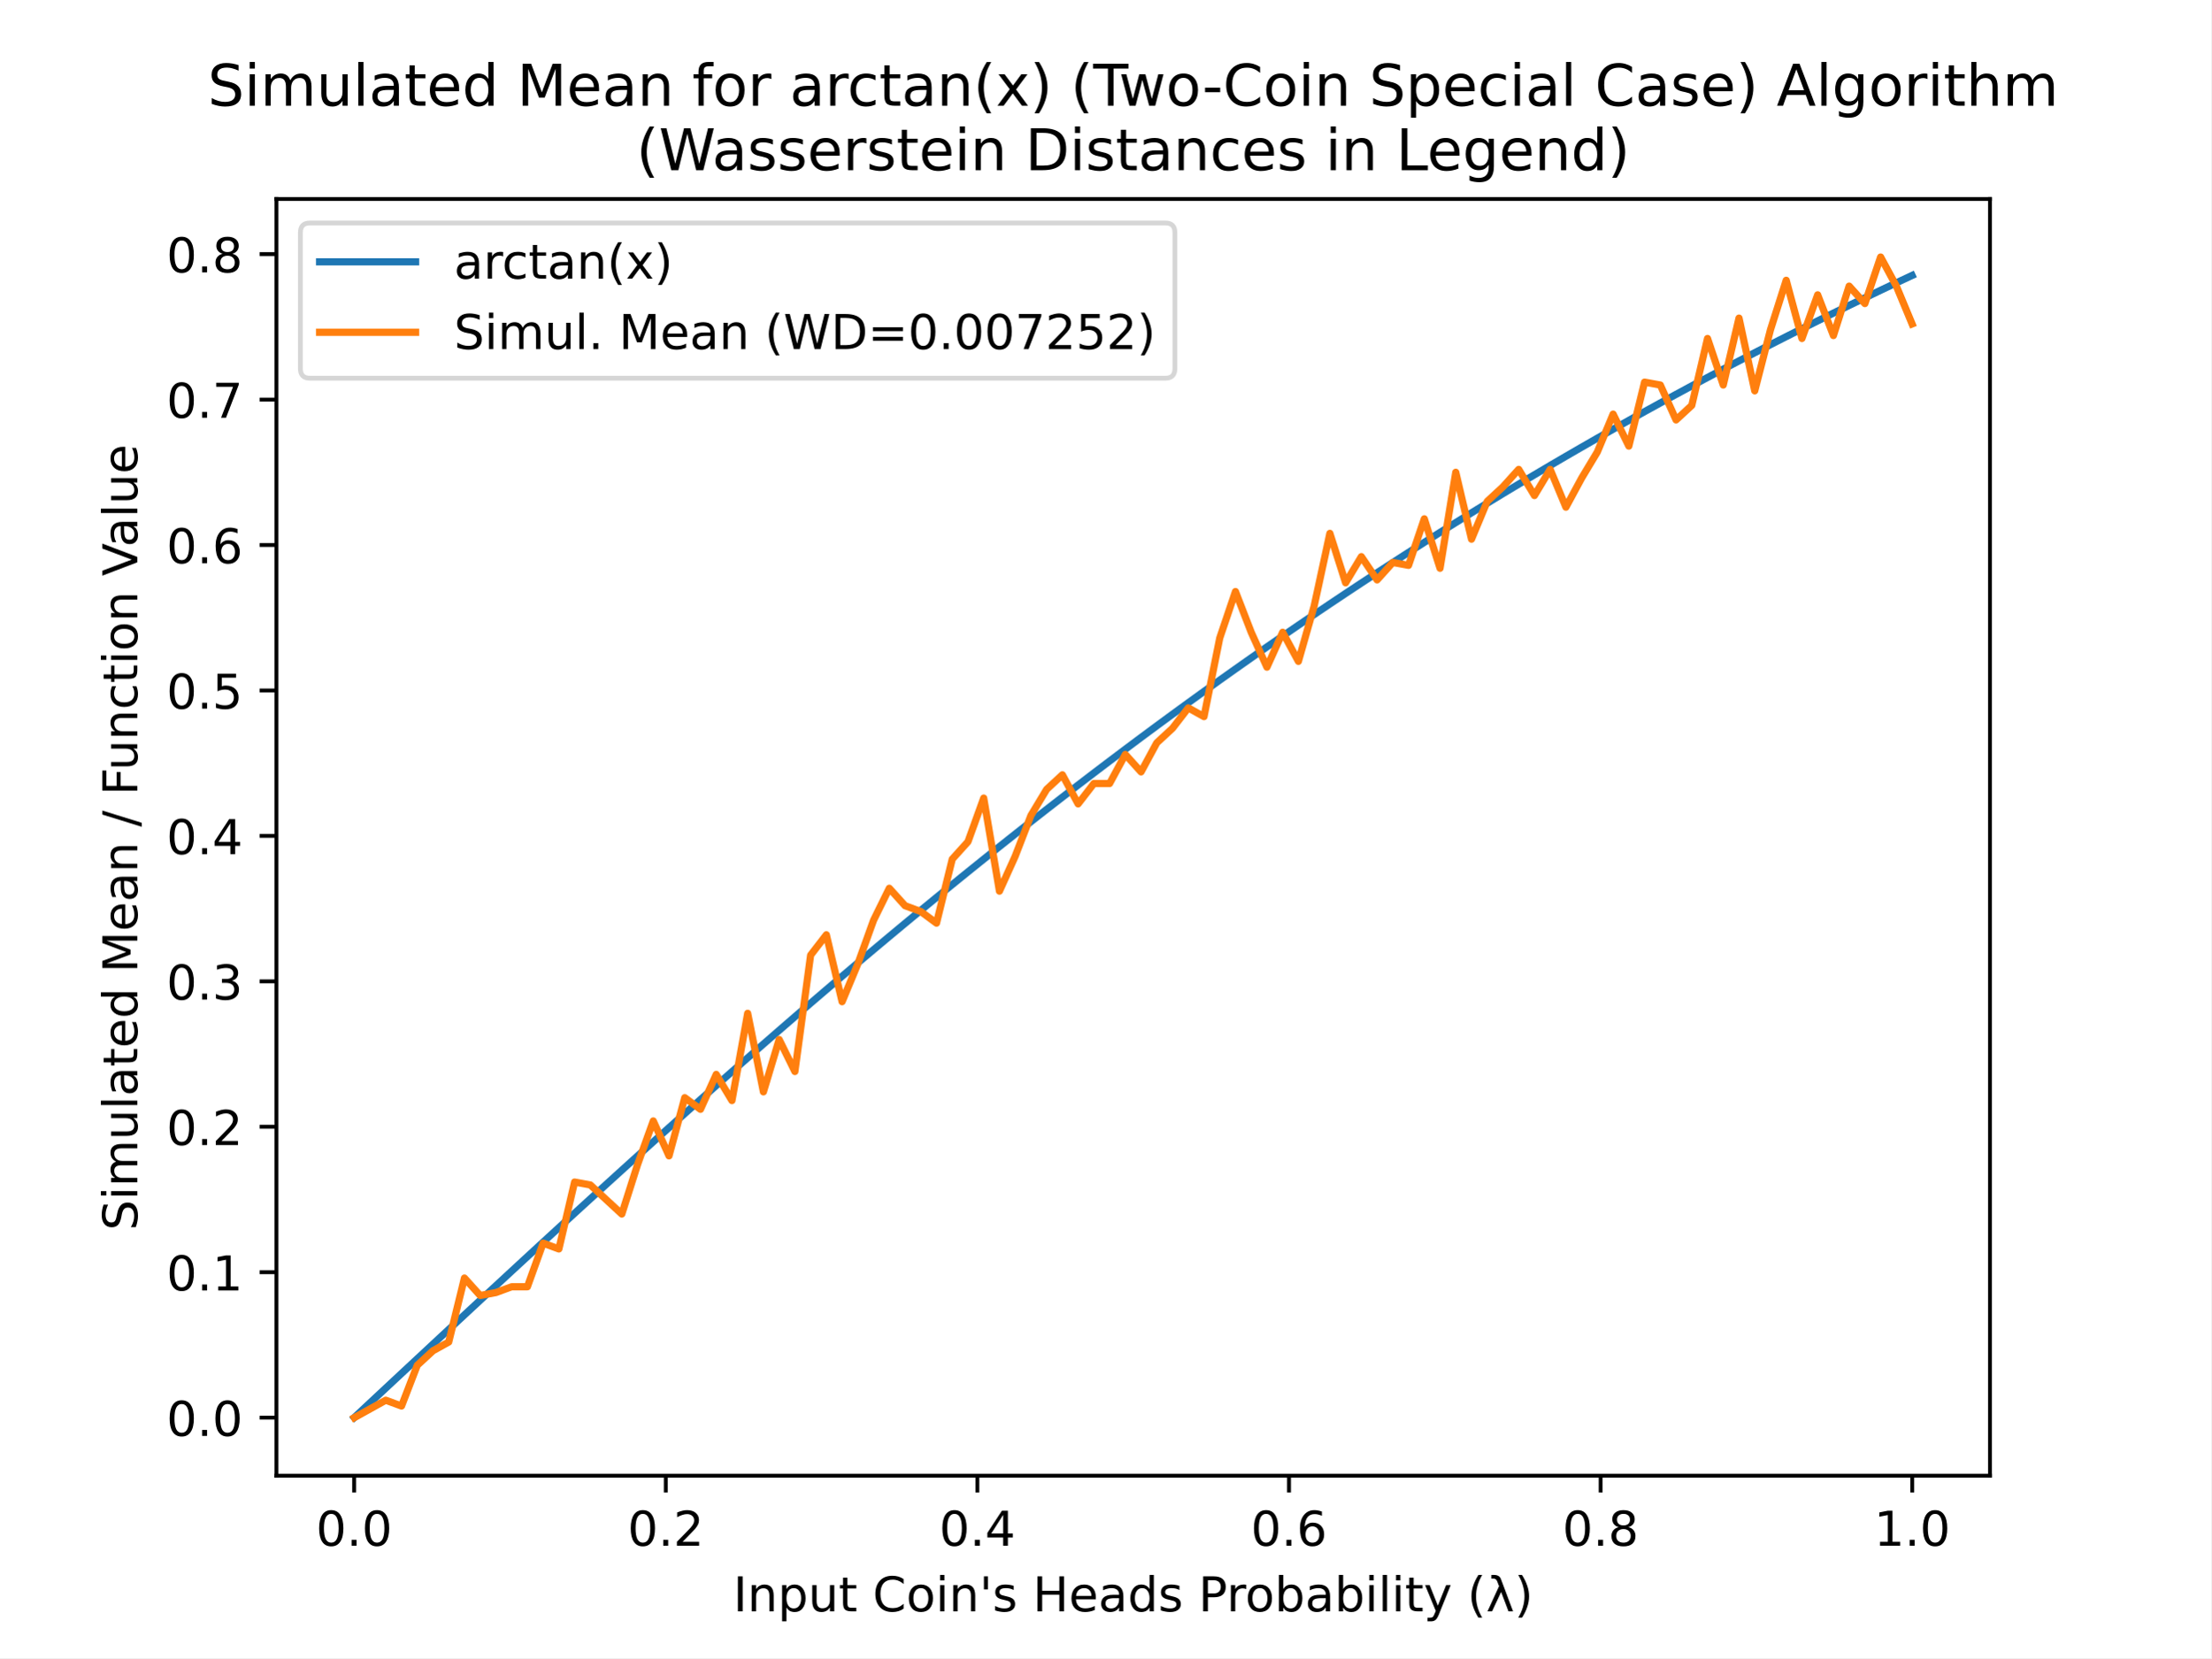
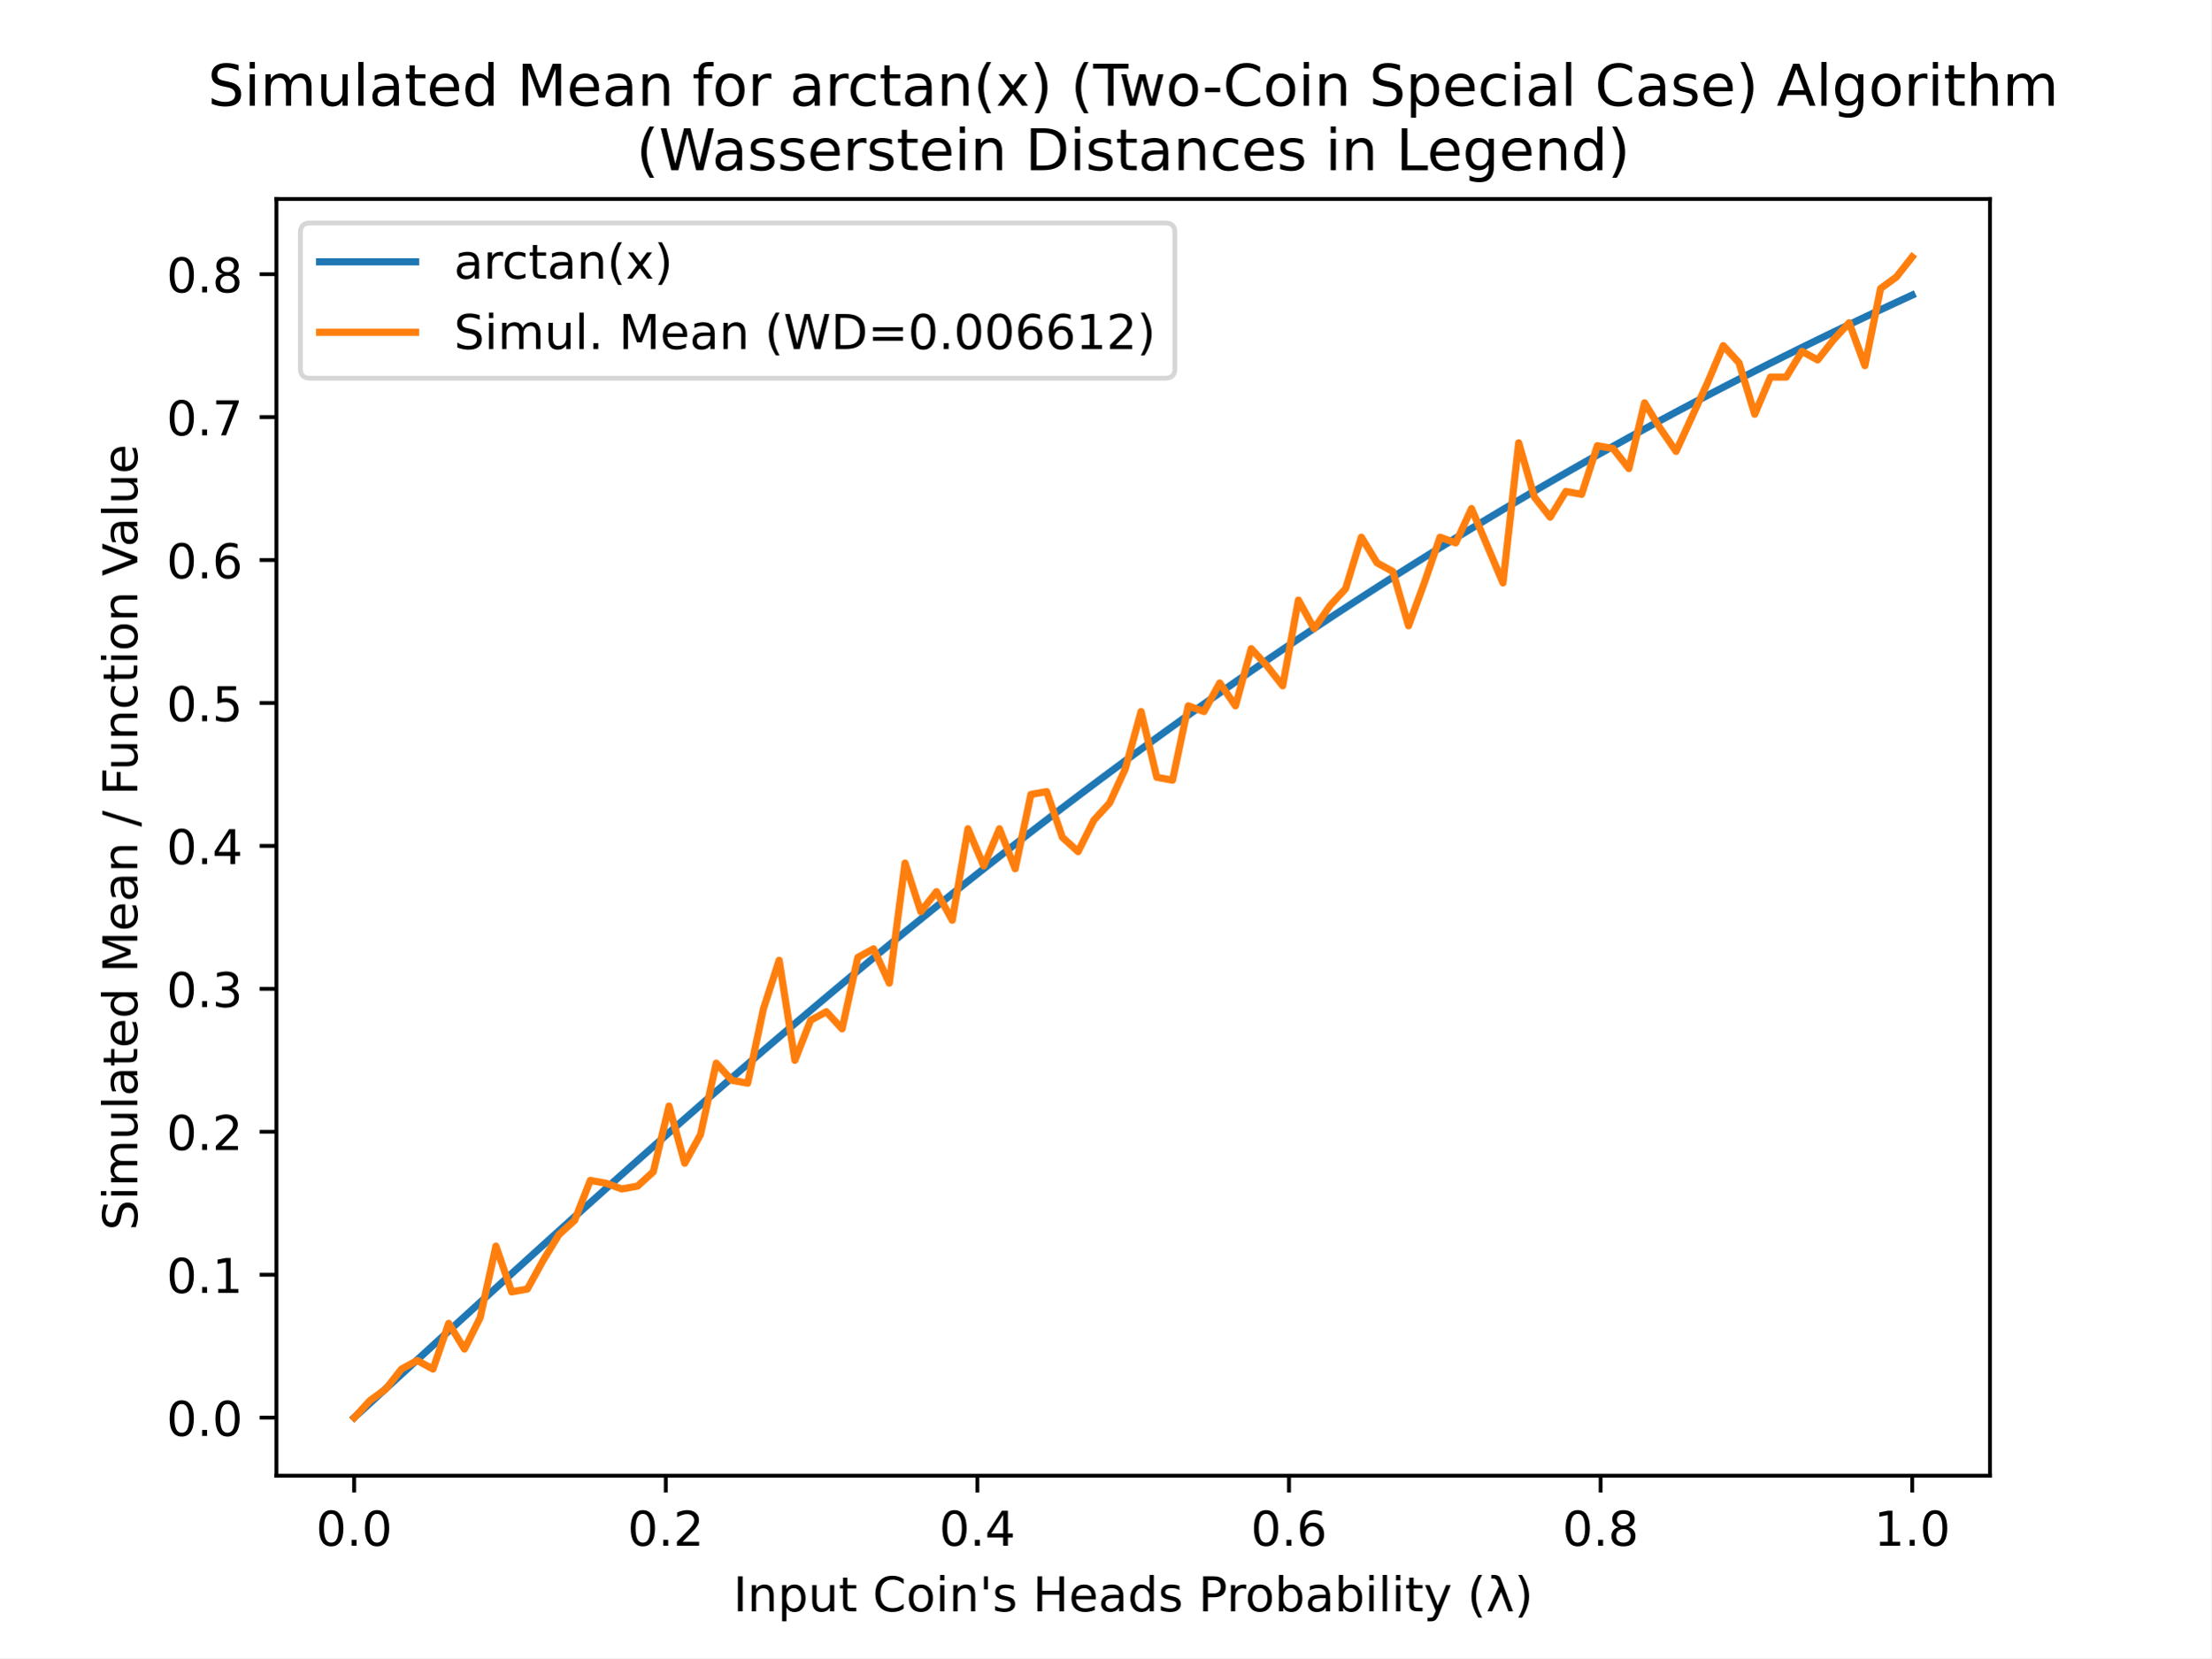
<svg xmlns="http://www.w3.org/2000/svg" xmlns:xlink="http://www.w3.org/1999/xlink" height="345.6pt" version="1.1" viewBox="0 0 460.8 345.6" width="460.8pt">
  <defs>
    <style type="text/css">
*{stroke-linecap:butt;stroke-linejoin:round;}
  </style>
  </defs>
  <g id="figure_1">
    <g id="patch_1">
      <path d="M 0 345.6  L 460.8 345.6  L 460.8 0  L 0 0  z " style="fill:#ffffff;" />
    </g>
    <g id="axes_1">
      <g id="patch_2">
        <path d="M 57.6 307.584  L 414.72 307.584  L 414.72 41.472  L 57.6 41.472  z " style="fill:#ffffff;" />
      </g>
      <g id="matplotlib.axis_1">
        <g id="xtick_1">
          <g id="line2d_1">
            <defs>
-               <path d="M 0 0  L 0 3.5  " id="m7a99bcf94a" style="stroke:#000000;stroke-width:0.8;" />
+               <path d="M 0 0  L 0 3.5  " id="mb2c53b153b" style="stroke:#000000;stroke-width:0.8;" />
            </defs>
            <g>
-               <use style="stroke:#000000;stroke-width:0.8;" x="73.8" xlink:href="#m7a99bcf94a" y="307.584" />
+               <use style="stroke:#000000;stroke-width:0.8;" x="73.8" xlink:href="#mb2c53b153b" y="307.584" />
            </g>
          </g>
          <g id="text_1">
            <text style="font-family:DejaVu Sans;font-size:10px;font-style:normal;font-weight:normal;text-anchor:middle;" transform="rotate(-0, 73.80026, 322.1824)" x="73.8" y="322.182">0.0</text>
          </g>
        </g>
        <g id="xtick_2">
          <g id="line2d_2">
            <g>
-               <use style="stroke:#000000;stroke-width:0.8;" x="138.744" xlink:href="#m7a99bcf94a" y="307.584" />
+               <use style="stroke:#000000;stroke-width:0.8;" x="138.744" xlink:href="#mb2c53b153b" y="307.584" />
            </g>
          </g>
          <g id="text_2">
            <text style="font-family:DejaVu Sans;font-size:10px;font-style:normal;font-weight:normal;text-anchor:middle;" transform="rotate(-0, 138.7442, 322.1824)" x="138.744" y="322.182">0.2</text>
          </g>
        </g>
        <g id="xtick_3">
          <g id="line2d_3">
            <g>
-               <use style="stroke:#000000;stroke-width:0.8;" x="203.688" xlink:href="#m7a99bcf94a" y="307.584" />
+               <use style="stroke:#000000;stroke-width:0.8;" x="203.688" xlink:href="#mb2c53b153b" y="307.584" />
            </g>
          </g>
          <g id="text_3">
            <text style="font-family:DejaVu Sans;font-size:10px;font-style:normal;font-weight:normal;text-anchor:middle;" transform="rotate(-0, 203.6881, 322.1824)" x="203.688" y="322.182">0.4</text>
          </g>
        </g>
        <g id="xtick_4">
          <g id="line2d_4">
            <g>
-               <use style="stroke:#000000;stroke-width:0.8;" x="268.632" xlink:href="#m7a99bcf94a" y="307.584" />
+               <use style="stroke:#000000;stroke-width:0.8;" x="268.632" xlink:href="#mb2c53b153b" y="307.584" />
            </g>
          </g>
          <g id="text_4">
            <text style="font-family:DejaVu Sans;font-size:10px;font-style:normal;font-weight:normal;text-anchor:middle;" transform="rotate(-0, 268.6319, 322.1824)" x="268.632" y="322.182">0.6</text>
          </g>
        </g>
        <g id="xtick_5">
          <g id="line2d_5">
            <g>
-               <use style="stroke:#000000;stroke-width:0.8;" x="333.576" xlink:href="#m7a99bcf94a" y="307.584" />
+               <use style="stroke:#000000;stroke-width:0.8;" x="333.576" xlink:href="#mb2c53b153b" y="307.584" />
            </g>
          </g>
          <g id="text_5">
            <text style="font-family:DejaVu Sans;font-size:10px;font-style:normal;font-weight:normal;text-anchor:middle;" transform="rotate(-0, 333.5758, 322.1824)" x="333.576" y="322.182">0.8</text>
          </g>
        </g>
        <g id="xtick_6">
          <g id="line2d_6">
            <g>
-               <use style="stroke:#000000;stroke-width:0.8;" x="398.52" xlink:href="#m7a99bcf94a" y="307.584" />
+               <use style="stroke:#000000;stroke-width:0.8;" x="398.52" xlink:href="#mb2c53b153b" y="307.584" />
            </g>
          </g>
          <g id="text_6">
            <text style="font-family:DejaVu Sans;font-size:10px;font-style:normal;font-weight:normal;text-anchor:middle;" transform="rotate(-0, 398.5197, 322.1824)" x="398.52" y="322.182">1.0</text>
          </g>
        </g>
        <g id="text_7">
          <text style="font-family:DejaVu Sans;font-size:10px;font-style:normal;font-weight:normal;text-anchor:middle;" transform="rotate(-0, 236.16, 335.8606)" x="236.16" y="335.861">Input Coin's Heads Probability (λ)</text>
        </g>
      </g>
      <g id="matplotlib.axis_2">
        <g id="ytick_1">
          <g id="line2d_7">
            <defs>
-               <path d="M 0 0  L -3.5 0  " id="mecf0b103f4" style="stroke:#000000;stroke-width:0.8;" />
+               <path d="M 0 0  L -3.5 0  " id="m6d9f3b5f57" style="stroke:#000000;stroke-width:0.8;" />
            </defs>
            <g>
-               <use style="stroke:#000000;stroke-width:0.8;" x="57.6" xlink:href="#mecf0b103f4" y="295.488" />
+               <use style="stroke:#000000;stroke-width:0.8;" x="57.6" xlink:href="#m6d9f3b5f57" y="295.488" />
            </g>
          </g>
          <g id="text_8">
            <text style="font-family:DejaVu Sans;font-size:10px;font-style:normal;font-weight:normal;text-anchor:end;" transform="rotate(-0, 50.6, 299.2872)" x="50.6" y="299.287">0.0</text>
          </g>
        </g>
        <g id="ytick_2">
          <g id="line2d_8">
            <g>
-               <use style="stroke:#000000;stroke-width:0.8;" x="57.6" xlink:href="#mecf0b103f4" y="265.172" />
+               <use style="stroke:#000000;stroke-width:0.8;" x="57.6" xlink:href="#m6d9f3b5f57" y="265.695" />
            </g>
          </g>
          <g id="text_9">
-             <text style="font-family:DejaVu Sans;font-size:10px;font-style:normal;font-weight:normal;text-anchor:end;" transform="rotate(-0, 50.6, 268.9714)" x="50.6" y="268.971">0.1</text>
+             <text style="font-family:DejaVu Sans;font-size:10px;font-style:normal;font-weight:normal;text-anchor:end;" transform="rotate(-0, 50.6, 269.4941)" x="50.6" y="269.494">0.1</text>
          </g>
        </g>
        <g id="ytick_3">
          <g id="line2d_9">
            <g>
-               <use style="stroke:#000000;stroke-width:0.8;" x="57.6" xlink:href="#mecf0b103f4" y="234.856" />
+               <use style="stroke:#000000;stroke-width:0.8;" x="57.6" xlink:href="#m6d9f3b5f57" y="235.902" />
            </g>
          </g>
          <g id="text_10">
-             <text style="font-family:DejaVu Sans;font-size:10px;font-style:normal;font-weight:normal;text-anchor:end;" transform="rotate(-0, 50.6, 238.6556)" x="50.6" y="238.656">0.2</text>
+             <text style="font-family:DejaVu Sans;font-size:10px;font-style:normal;font-weight:normal;text-anchor:end;" transform="rotate(-0, 50.6, 239.701)" x="50.6" y="239.701">0.2</text>
          </g>
        </g>
        <g id="ytick_4">
          <g id="line2d_10">
            <g>
-               <use style="stroke:#000000;stroke-width:0.8;" x="57.6" xlink:href="#mecf0b103f4" y="204.541" />
+               <use style="stroke:#000000;stroke-width:0.8;" x="57.6" xlink:href="#m6d9f3b5f57" y="206.109" />
            </g>
          </g>
          <g id="text_11">
-             <text style="font-family:DejaVu Sans;font-size:10px;font-style:normal;font-weight:normal;text-anchor:end;" transform="rotate(-0, 50.6, 208.3399)" x="50.6" y="208.34">0.3</text>
+             <text style="font-family:DejaVu Sans;font-size:10px;font-style:normal;font-weight:normal;text-anchor:end;" transform="rotate(-0, 50.6, 209.9079)" x="50.6" y="209.908">0.3</text>
          </g>
        </g>
        <g id="ytick_5">
          <g id="line2d_11">
            <g>
-               <use style="stroke:#000000;stroke-width:0.8;" x="57.6" xlink:href="#mecf0b103f4" y="174.225" />
+               <use style="stroke:#000000;stroke-width:0.8;" x="57.6" xlink:href="#m6d9f3b5f57" y="176.316" />
            </g>
          </g>
          <g id="text_12">
-             <text style="font-family:DejaVu Sans;font-size:10px;font-style:normal;font-weight:normal;text-anchor:end;" transform="rotate(-0, 50.6, 178.0241)" x="50.6" y="178.024">0.4</text>
+             <text style="font-family:DejaVu Sans;font-size:10px;font-style:normal;font-weight:normal;text-anchor:end;" transform="rotate(-0, 50.6, 180.1148)" x="50.6" y="180.115">0.4</text>
          </g>
        </g>
        <g id="ytick_6">
          <g id="line2d_12">
            <g>
-               <use style="stroke:#000000;stroke-width:0.8;" x="57.6" xlink:href="#mecf0b103f4" y="143.909" />
+               <use style="stroke:#000000;stroke-width:0.8;" x="57.6" xlink:href="#m6d9f3b5f57" y="146.522" />
            </g>
          </g>
          <g id="text_13">
-             <text style="font-family:DejaVu Sans;font-size:10px;font-style:normal;font-weight:normal;text-anchor:end;" transform="rotate(-0, 50.6, 147.7083)" x="50.6" y="147.708">0.5</text>
+             <text style="font-family:DejaVu Sans;font-size:10px;font-style:normal;font-weight:normal;text-anchor:end;" transform="rotate(-0, 50.6, 150.3217)" x="50.6" y="150.322">0.5</text>
          </g>
        </g>
        <g id="ytick_7">
          <g id="line2d_13">
            <g>
-               <use style="stroke:#000000;stroke-width:0.8;" x="57.6" xlink:href="#mecf0b103f4" y="113.593" />
+               <use style="stroke:#000000;stroke-width:0.8;" x="57.6" xlink:href="#m6d9f3b5f57" y="116.729" />
            </g>
          </g>
          <g id="text_14">
-             <text style="font-family:DejaVu Sans;font-size:10px;font-style:normal;font-weight:normal;text-anchor:end;" transform="rotate(-0, 50.6, 117.3925)" x="50.6" y="117.392">0.6</text>
+             <text style="font-family:DejaVu Sans;font-size:10px;font-style:normal;font-weight:normal;text-anchor:end;" transform="rotate(-0, 50.6, 120.5286)" x="50.6" y="120.529">0.6</text>
          </g>
        </g>
        <g id="ytick_8">
          <g id="line2d_14">
            <g>
-               <use style="stroke:#000000;stroke-width:0.8;" x="57.6" xlink:href="#mecf0b103f4" y="83.277" />
+               <use style="stroke:#000000;stroke-width:0.8;" x="57.6" xlink:href="#m6d9f3b5f57" y="86.936" />
            </g>
          </g>
          <g id="text_15">
-             <text style="font-family:DejaVu Sans;font-size:10px;font-style:normal;font-weight:normal;text-anchor:end;" transform="rotate(-0, 50.6, 87.07669)" x="50.6" y="87.077">0.7</text>
+             <text style="font-family:DejaVu Sans;font-size:10px;font-style:normal;font-weight:normal;text-anchor:end;" transform="rotate(-0, 50.6, 90.7355)" x="50.6" y="90.735">0.7</text>
          </g>
        </g>
        <g id="ytick_9">
          <g id="line2d_15">
            <g>
-               <use style="stroke:#000000;stroke-width:0.8;" x="57.6" xlink:href="#mecf0b103f4" y="52.962" />
+               <use style="stroke:#000000;stroke-width:0.8;" x="57.6" xlink:href="#m6d9f3b5f57" y="57.143" />
            </g>
          </g>
          <g id="text_16">
-             <text style="font-family:DejaVu Sans;font-size:10px;font-style:normal;font-weight:normal;text-anchor:end;" transform="rotate(-0, 50.6, 56.7609)" x="50.6" y="56.761">0.8</text>
+             <text style="font-family:DejaVu Sans;font-size:10px;font-style:normal;font-weight:normal;text-anchor:end;" transform="rotate(-0, 50.6, 60.94239)" x="50.6" y="60.942">0.8</text>
          </g>
        </g>
        <g id="text_17">
          <text style="font-family:DejaVu Sans;font-size:10px;font-style:normal;font-weight:normal;text-anchor:middle;" transform="rotate(-90, 28.61719, 174.528)" x="28.617" y="174.528">Simulated Mean / Function Value</text>
        </g>
      </g>
      <g id="line2d_16">
-         <path clip-path="url(#p46af3618eb)" d="M 73.833 295.458  L 77.112 292.396  L 80.391 289.335  L 83.671 286.276  L 86.95 283.218  L 90.229 280.163  L 93.509 277.111  L 96.788 274.062  L 100.067 271.018  L 103.347 267.979  L 106.626 264.946  L 109.905 261.918  L 113.185 258.897  L 116.464 255.884  L 119.743 252.878  L 123.023 249.881  L 126.302 246.893  L 129.581 243.914  L 132.861 240.945  L 136.14 237.987  L 139.42 235.04  L 142.699 232.104  L 145.978 229.181  L 149.258 226.27  L 152.537 223.371  L 155.816 220.487  L 159.096 217.616  L 162.375 214.759  L 165.654 211.917  L 168.934 209.089  L 172.213 206.278  L 175.492 203.481  L 178.772 200.701  L 182.051 197.938  L 185.33 195.191  L 188.61 192.461  L 191.889 189.748  L 195.168 187.053  L 198.448 184.375  L 201.727 181.716  L 205.006 179.075  L 208.286 176.452  L 211.565 173.848  L 214.844 171.263  L 218.124 168.697  L 221.403 166.15  L 224.682 163.623  L 227.962 161.114  L 231.241 158.626  L 234.52 156.157  L 237.8 153.707  L 241.079 151.278  L 244.358 148.868  L 247.638 146.479  L 250.917 144.109  L 254.196 141.76  L 257.476 139.43  L 260.755 137.121  L 264.034 134.831  L 267.314 132.562  L 270.593 130.313  L 273.872 128.084  L 277.152 125.875  L 280.431 123.685  L 283.71 121.516  L 286.99 119.367  L 290.269 117.237  L 293.548 115.128  L 296.828 113.038  L 300.107 110.967  L 303.386 108.916  L 306.666 106.885  L 309.945 104.872  L 313.224 102.88  L 316.504 100.906  L 319.783 98.951  L 323.062 97.015  L 326.342 95.098  L 329.621 93.2  L 332.9 91.32  L 336.18 89.458  L 339.459 87.615  L 342.739 85.79  L 346.018 83.983  L 349.297 82.194  L 352.577 80.423  L 355.856 78.669  L 359.135 76.933  L 362.415 75.214  L 365.694 73.512  L 368.973 71.827  L 372.253 70.159  L 375.532 68.508  L 378.811 66.873  L 382.091 65.255  L 385.37 63.653  L 388.649 62.067  L 391.929 60.497  L 395.208 58.942  L 398.487 57.404  " style="fill:none;stroke:#1f77b4;stroke-linecap:square;stroke-width:1.5;" />
+         <path clip-path="url(#p723697c040)" d="M 73.833 295.458  L 77.112 292.45  L 80.391 289.441  L 83.671 286.435  L 86.95 283.43  L 90.229 280.427  L 93.509 277.428  L 96.788 274.432  L 100.067 271.44  L 103.347 268.453  L 106.626 265.472  L 109.905 262.497  L 113.185 259.528  L 116.464 256.567  L 119.743 253.613  L 123.023 250.667  L 126.302 247.731  L 129.581 244.803  L 132.861 241.886  L 136.14 238.979  L 139.42 236.082  L 142.699 233.197  L 145.978 230.324  L 149.258 227.463  L 152.537 224.615  L 155.816 221.78  L 159.096 218.958  L 162.375 216.151  L 165.654 213.357  L 168.934 210.579  L 172.213 207.816  L 175.492 205.068  L 178.772 202.336  L 182.051 199.62  L 185.33 196.92  L 188.61 194.237  L 191.889 191.571  L 195.168 188.922  L 198.448 186.291  L 201.727 183.678  L 205.006 181.082  L 208.286 178.505  L 211.565 175.946  L 214.844 173.405  L 218.124 170.883  L 221.403 168.38  L 224.682 165.896  L 227.962 163.431  L 231.241 160.985  L 234.52 158.559  L 237.8 156.152  L 241.079 153.764  L 244.358 151.396  L 247.638 149.048  L 250.917 146.719  L 254.196 144.41  L 257.476 142.121  L 260.755 139.851  L 264.034 137.601  L 267.314 135.371  L 270.593 133.161  L 273.872 130.97  L 277.152 128.799  L 280.431 126.648  L 283.71 124.516  L 286.99 122.403  L 290.269 120.311  L 293.548 118.237  L 296.828 116.183  L 300.107 114.148  L 303.386 112.133  L 306.666 110.136  L 309.945 108.159  L 313.224 106.2  L 316.504 104.261  L 319.783 102.34  L 323.062 100.437  L 326.342 98.553  L 329.621 96.687  L 332.9 94.84  L 336.18 93.011  L 339.459 91.199  L 342.739 89.406  L 346.018 87.63  L 349.297 85.872  L 352.577 84.131  L 355.856 82.407  L 359.135 80.701  L 362.415 79.012  L 365.694 77.339  L 368.973 75.683  L 372.253 74.044  L 375.532 72.421  L 378.811 70.815  L 382.091 69.224  L 385.37 67.65  L 388.649 66.091  L 391.929 64.548  L 395.208 63.021  L 398.487 61.508  " style="fill:none;stroke:#1f77b4;stroke-linecap:square;stroke-width:1.5;" />
      </g>
      <g id="line2d_17">
-         <path clip-path="url(#p46af3618eb)" d="M 73.833 295.488  L 77.112 293.669  L 80.391 291.85  L 83.671 293.063  L 86.95 284.574  L 90.229 281.543  L 93.509 279.724  L 96.788 266.385  L 100.067 270.023  L 103.347 269.416  L 106.626 268.204  L 109.905 268.204  L 113.185 259.109  L 116.464 260.322  L 119.743 246.376  L 123.023 246.983  L 126.302 250.014  L 129.581 253.046  L 132.861 242.739  L 136.14 233.644  L 139.42 240.92  L 142.699 228.793  L 145.978 231.219  L 149.258 223.943  L 152.537 229.4  L 155.816 211.21  L 159.096 227.581  L 162.375 216.667  L 165.654 223.336  L 168.934 199.084  L 172.213 194.84  L 175.492 208.785  L 178.772 200.903  L 182.051 191.808  L 185.33 185.139  L 188.61 188.776  L 191.889 189.989  L 195.168 192.414  L 198.448 179.075  L 201.727 175.437  L 205.006 166.343  L 208.286 185.745  L 211.565 178.469  L 214.844 169.981  L 218.124 164.524  L 221.403 161.492  L 224.682 167.555  L 227.962 163.311  L 231.241 163.311  L 234.52 157.248  L 237.8 160.886  L 241.079 154.823  L 244.358 151.791  L 247.638 147.547  L 250.917 149.366  L 254.196 132.995  L 257.476 123.294  L 260.755 131.783  L 264.034 139.059  L 267.314 131.783  L 270.593 137.846  L 273.872 126.326  L 277.152 111.168  L 280.431 121.475  L 283.71 116.019  L 286.99 120.869  L 290.269 117.231  L 293.548 117.837  L 296.828 108.136  L 300.107 118.444  L 303.386 98.435  L 306.666 112.381  L 309.945 104.499  L 313.224 101.467  L 316.504 97.829  L 319.783 103.286  L 323.062 97.829  L 326.342 105.711  L 329.621 99.648  L 332.9 94.191  L 336.18 86.309  L 339.459 92.979  L 342.739 79.64  L 346.018 80.246  L 349.297 87.522  L 352.577 84.49  L 355.856 70.545  L 359.135 80.246  L 362.415 66.301  L 365.694 81.459  L 368.973 68.726  L 372.253 58.419  L 375.532 70.545  L 378.811 61.45  L 382.091 69.939  L 385.37 59.631  L 388.649 63.269  L 391.929 53.568  L 395.208 59.631  L 398.487 67.513  " style="fill:none;stroke:#ff7f0e;stroke-linecap:square;stroke-width:1.5;" />
+         <path clip-path="url(#p723697c040)" d="M 73.833 295.488  L 77.112 291.913  L 80.391 289.529  L 83.671 285.358  L 86.95 283.571  L 90.229 285.358  L 93.509 275.825  L 96.788 281.187  L 100.067 274.633  L 103.347 259.736  L 106.626 269.27  L 109.905 268.674  L 113.185 262.716  L 116.464 257.353  L 119.743 254.374  L 123.023 246.031  L 126.302 246.627  L 129.581 247.819  L 132.861 247.223  L 136.14 244.244  L 139.42 230.539  L 142.699 242.456  L 145.978 236.498  L 149.258 221.601  L 152.537 225.176  L 155.816 225.772  L 159.096 210.28  L 162.375 200.15  L 165.654 221.005  L 168.934 212.663  L 172.213 210.876  L 175.492 214.451  L 178.772 199.554  L 182.051 197.767  L 185.33 204.917  L 188.61 179.891  L 191.889 190.02  L 195.168 185.849  L 198.448 191.808  L 201.727 172.74  L 205.006 180.487  L 208.286 172.74  L 211.565 181.082  L 214.844 165.59  L 218.124 164.994  L 221.403 174.528  L 224.682 177.507  L 227.962 170.953  L 231.241 167.378  L 234.52 160.227  L 237.8 148.31  L 241.079 162.015  L 244.358 162.611  L 247.638 147.118  L 250.917 148.31  L 254.196 142.351  L 257.476 147.118  L 260.755 135.201  L 264.034 138.776  L 267.314 142.947  L 270.593 125.071  L 273.872 131.03  L 277.152 126.263  L 280.431 122.688  L 283.71 111.962  L 286.99 117.325  L 290.269 119.113  L 293.548 130.434  L 296.828 121.496  L 300.107 111.962  L 303.386 113.154  L 306.666 106.004  L 309.945 113.75  L 313.224 121.496  L 316.504 92.299  L 319.783 103.62  L 323.062 107.791  L 326.342 102.429  L 329.621 103.025  L 332.9 92.895  L 336.18 93.491  L 339.459 97.662  L 342.739 83.957  L 346.018 89.32  L 349.297 94.087  L 352.577 86.936  L 355.856 79.786  L 359.135 72.04  L 362.415 75.615  L 365.694 86.34  L 368.973 78.594  L 372.253 78.594  L 375.532 73.231  L 378.811 75.019  L 382.091 70.848  L 385.37 67.273  L 388.649 76.211  L 391.929 60.122  L 395.208 57.739  L 398.487 53.568  " style="fill:none;stroke:#ff7f0e;stroke-linecap:square;stroke-width:1.5;" />
      </g>
      <g id="patch_3">
        <path d="M 57.6 307.584  L 57.6 41.472  " style="fill:none;stroke:#000000;stroke-linecap:square;stroke-linejoin:miter;stroke-width:0.8;" />
      </g>
      <g id="patch_4">
        <path d="M 414.72 307.584  L 414.72 41.472  " style="fill:none;stroke:#000000;stroke-linecap:square;stroke-linejoin:miter;stroke-width:0.8;" />
      </g>
      <g id="patch_5">
        <path d="M 57.6 307.584  L 414.72 307.584  " style="fill:none;stroke:#000000;stroke-linecap:square;stroke-linejoin:miter;stroke-width:0.8;" />
      </g>
      <g id="patch_6">
        <path d="M 57.6 41.472  L 414.72 41.472  " style="fill:none;stroke:#000000;stroke-linecap:square;stroke-linejoin:miter;stroke-width:0.8;" />
      </g>
      <g id="text_18">
        <text style="font-family:DejaVu Sans;font-size:12px;font-style:normal;font-weight:normal;" transform="translate(43.29187 22.03462)">Simulated Mean for arctan(x) (Two-Coin Special Case) Algorithm</text>
        <text style="font-family:DejaVu Sans;font-size:12px;font-style:normal;font-weight:normal;" transform="translate(132.6094 35.472)">(Wasserstein Distances in Legend)</text>
      </g>
      <g id="legend_1">
        <g id="patch_7">
          <path d="M 64.6 78.828  L 242.85 78.828  Q 244.85 78.828 244.85 76.828  L 244.85 48.472  Q 244.85 46.472 242.85 46.472  L 64.6 46.472  Q 62.6 46.472 62.6 48.472  L 62.6 76.828  Q 62.6 78.828 64.6 78.828  z " style="fill:#ffffff;opacity:0.8;stroke:#cccccc;stroke-linejoin:miter;" />
        </g>
        <g id="line2d_18">
          <path d="M 66.6 54.57  L 86.6 54.57  " style="fill:none;stroke:#1f77b4;stroke-linecap:square;stroke-width:1.5;" />
        </g>
        <g id="line2d_19" />
        <g id="text_19">
          <text style="font-family:DejaVu Sans;font-size:10px;font-style:normal;font-weight:normal;text-anchor:start;" transform="rotate(-0, 94.6, 58.07044)" x="94.6" y="58.07">arctan(x)</text>
        </g>
        <g id="line2d_20">
          <path d="M 66.6 69.249  L 86.6 69.249  " style="fill:none;stroke:#ff7f0e;stroke-linecap:square;stroke-width:1.5;" />
        </g>
        <g id="line2d_21" />
        <g id="text_20">
-           <text style="font-family:DejaVu Sans;font-size:10px;font-style:normal;font-weight:normal;text-anchor:start;" transform="rotate(-0, 94.6, 72.74856)" x="94.6" y="72.749">Simul. Mean (WD=0.007252)</text>
+           <text style="font-family:DejaVu Sans;font-size:10px;font-style:normal;font-weight:normal;text-anchor:start;" transform="rotate(-0, 94.6, 72.74856)" x="94.6" y="72.749">Simul. Mean (WD=0.006612)</text>
        </g>
      </g>
    </g>
  </g>
  <defs>
-     <clipPath id="p46af3618eb">
+     <clipPath id="p723697c040">
      <rect height="266.112" width="357.12" x="57.6" y="41.472" />
    </clipPath>
  </defs>
</svg>
